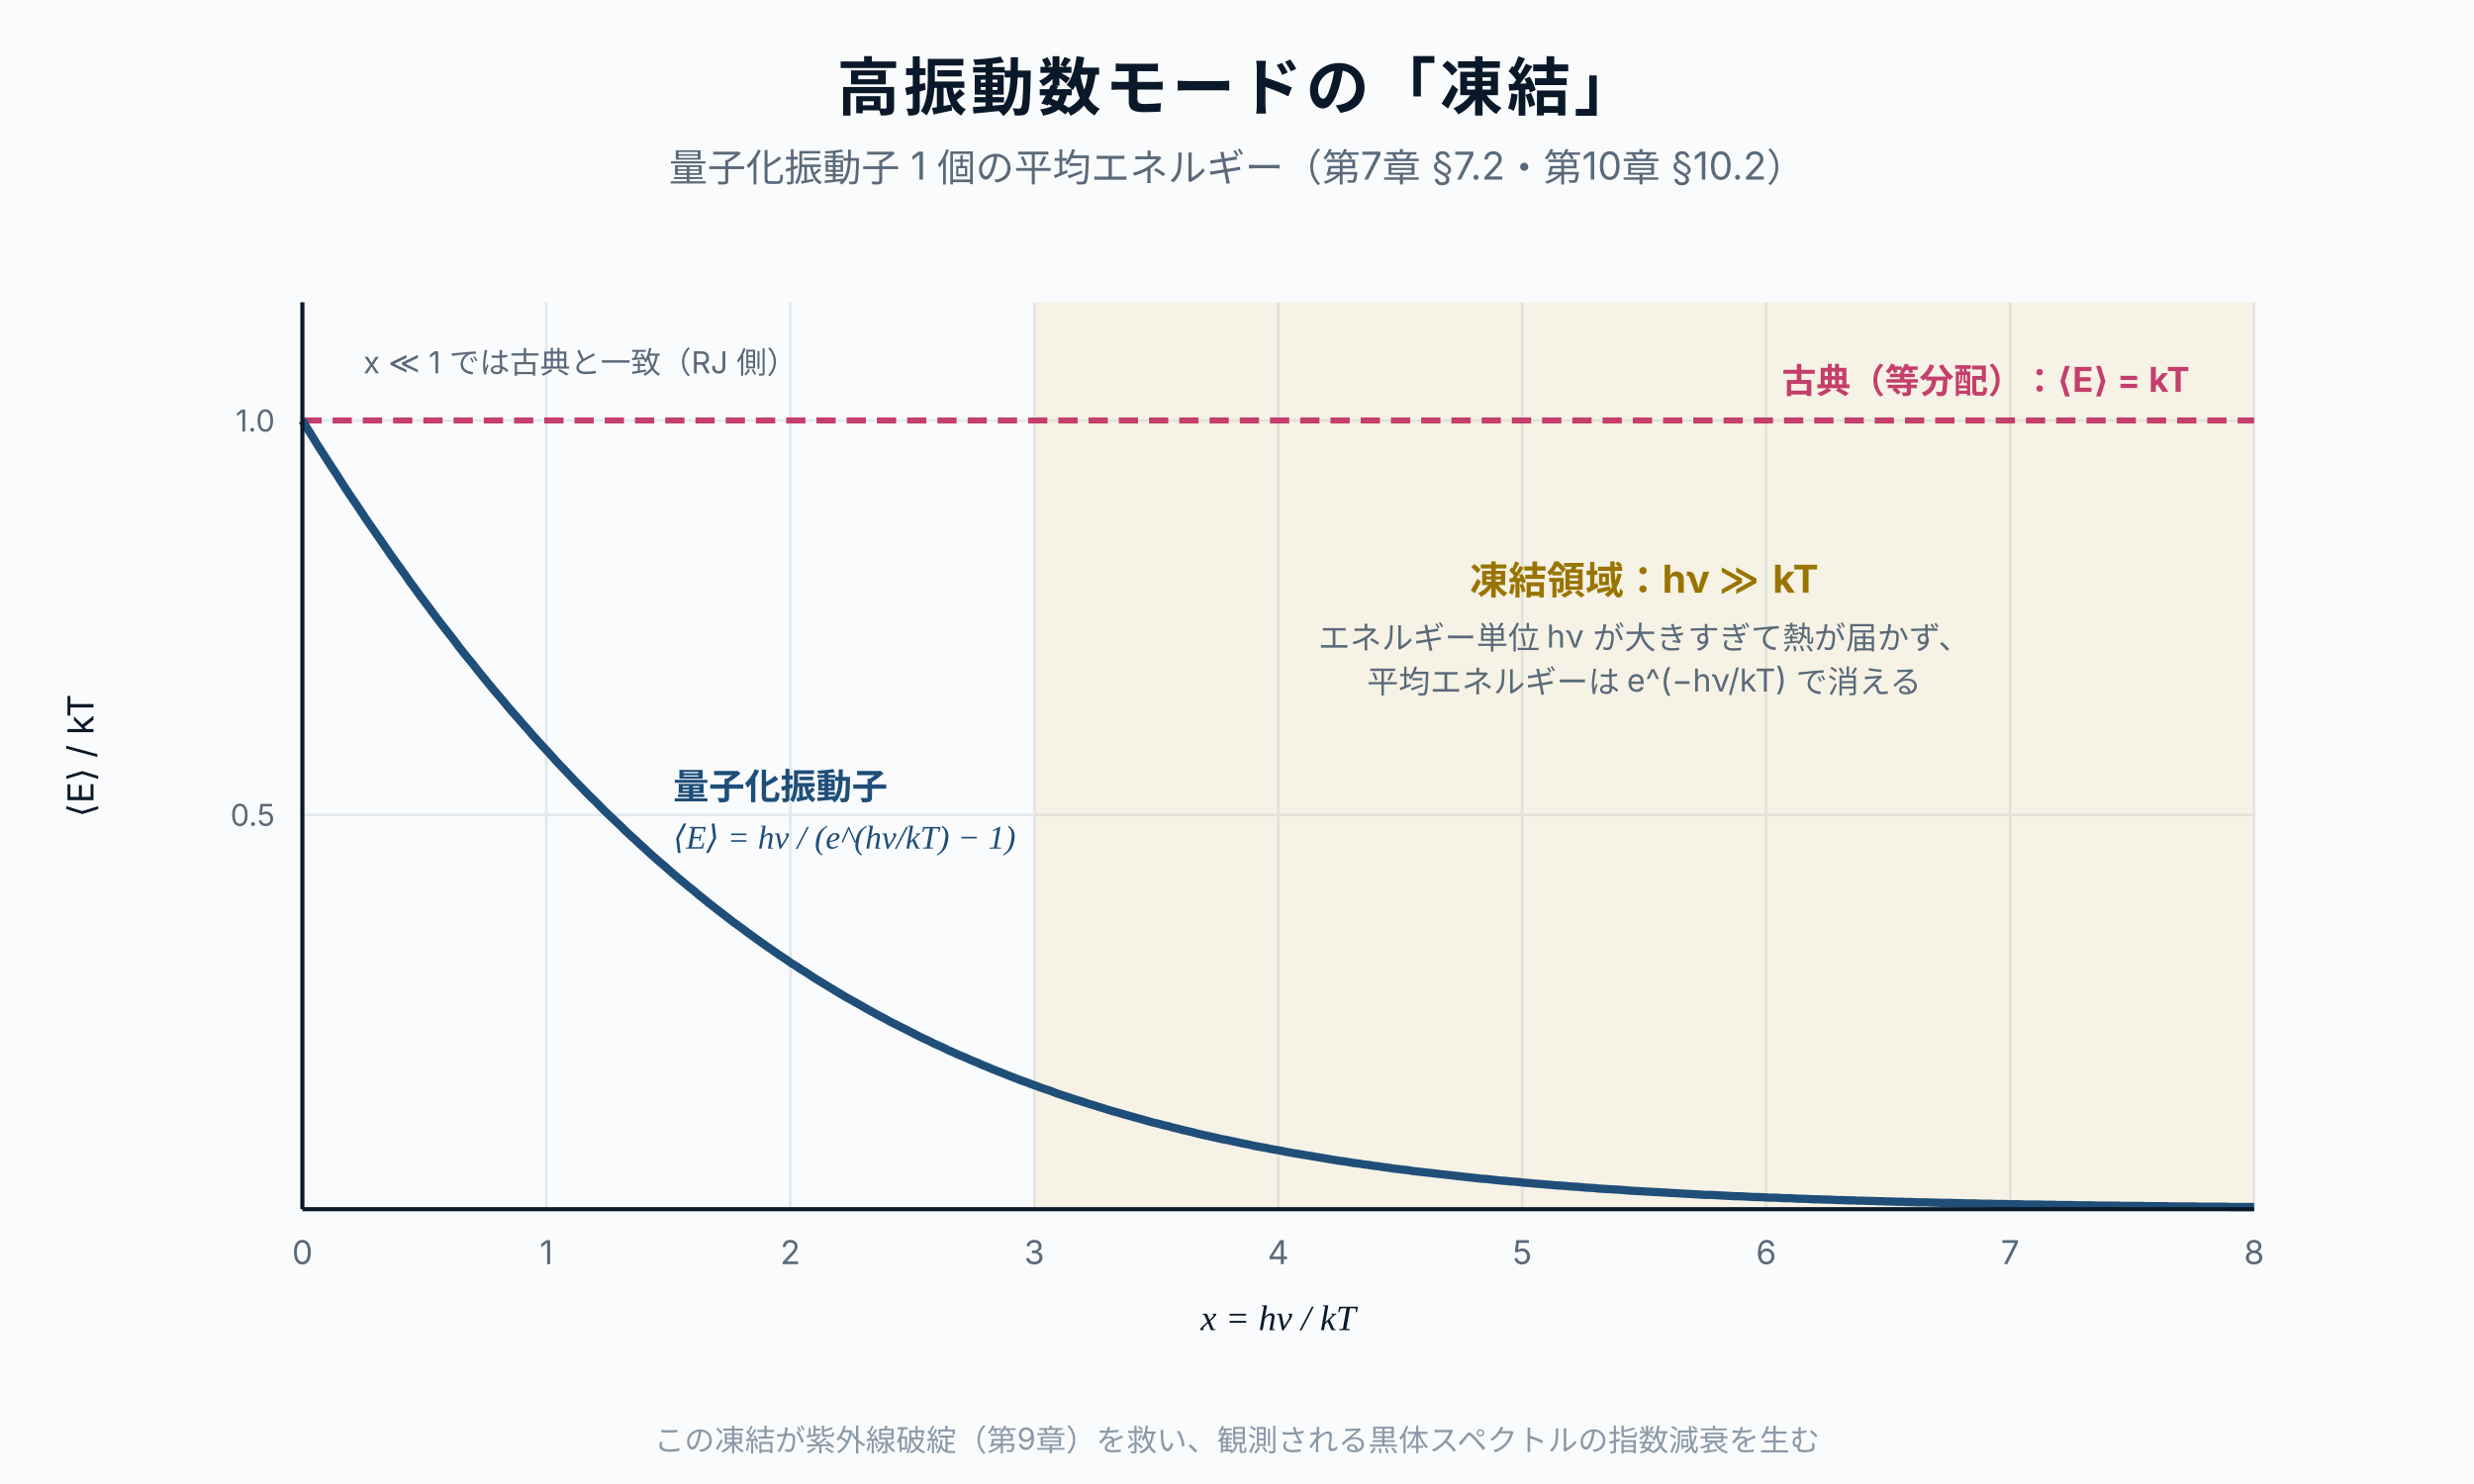
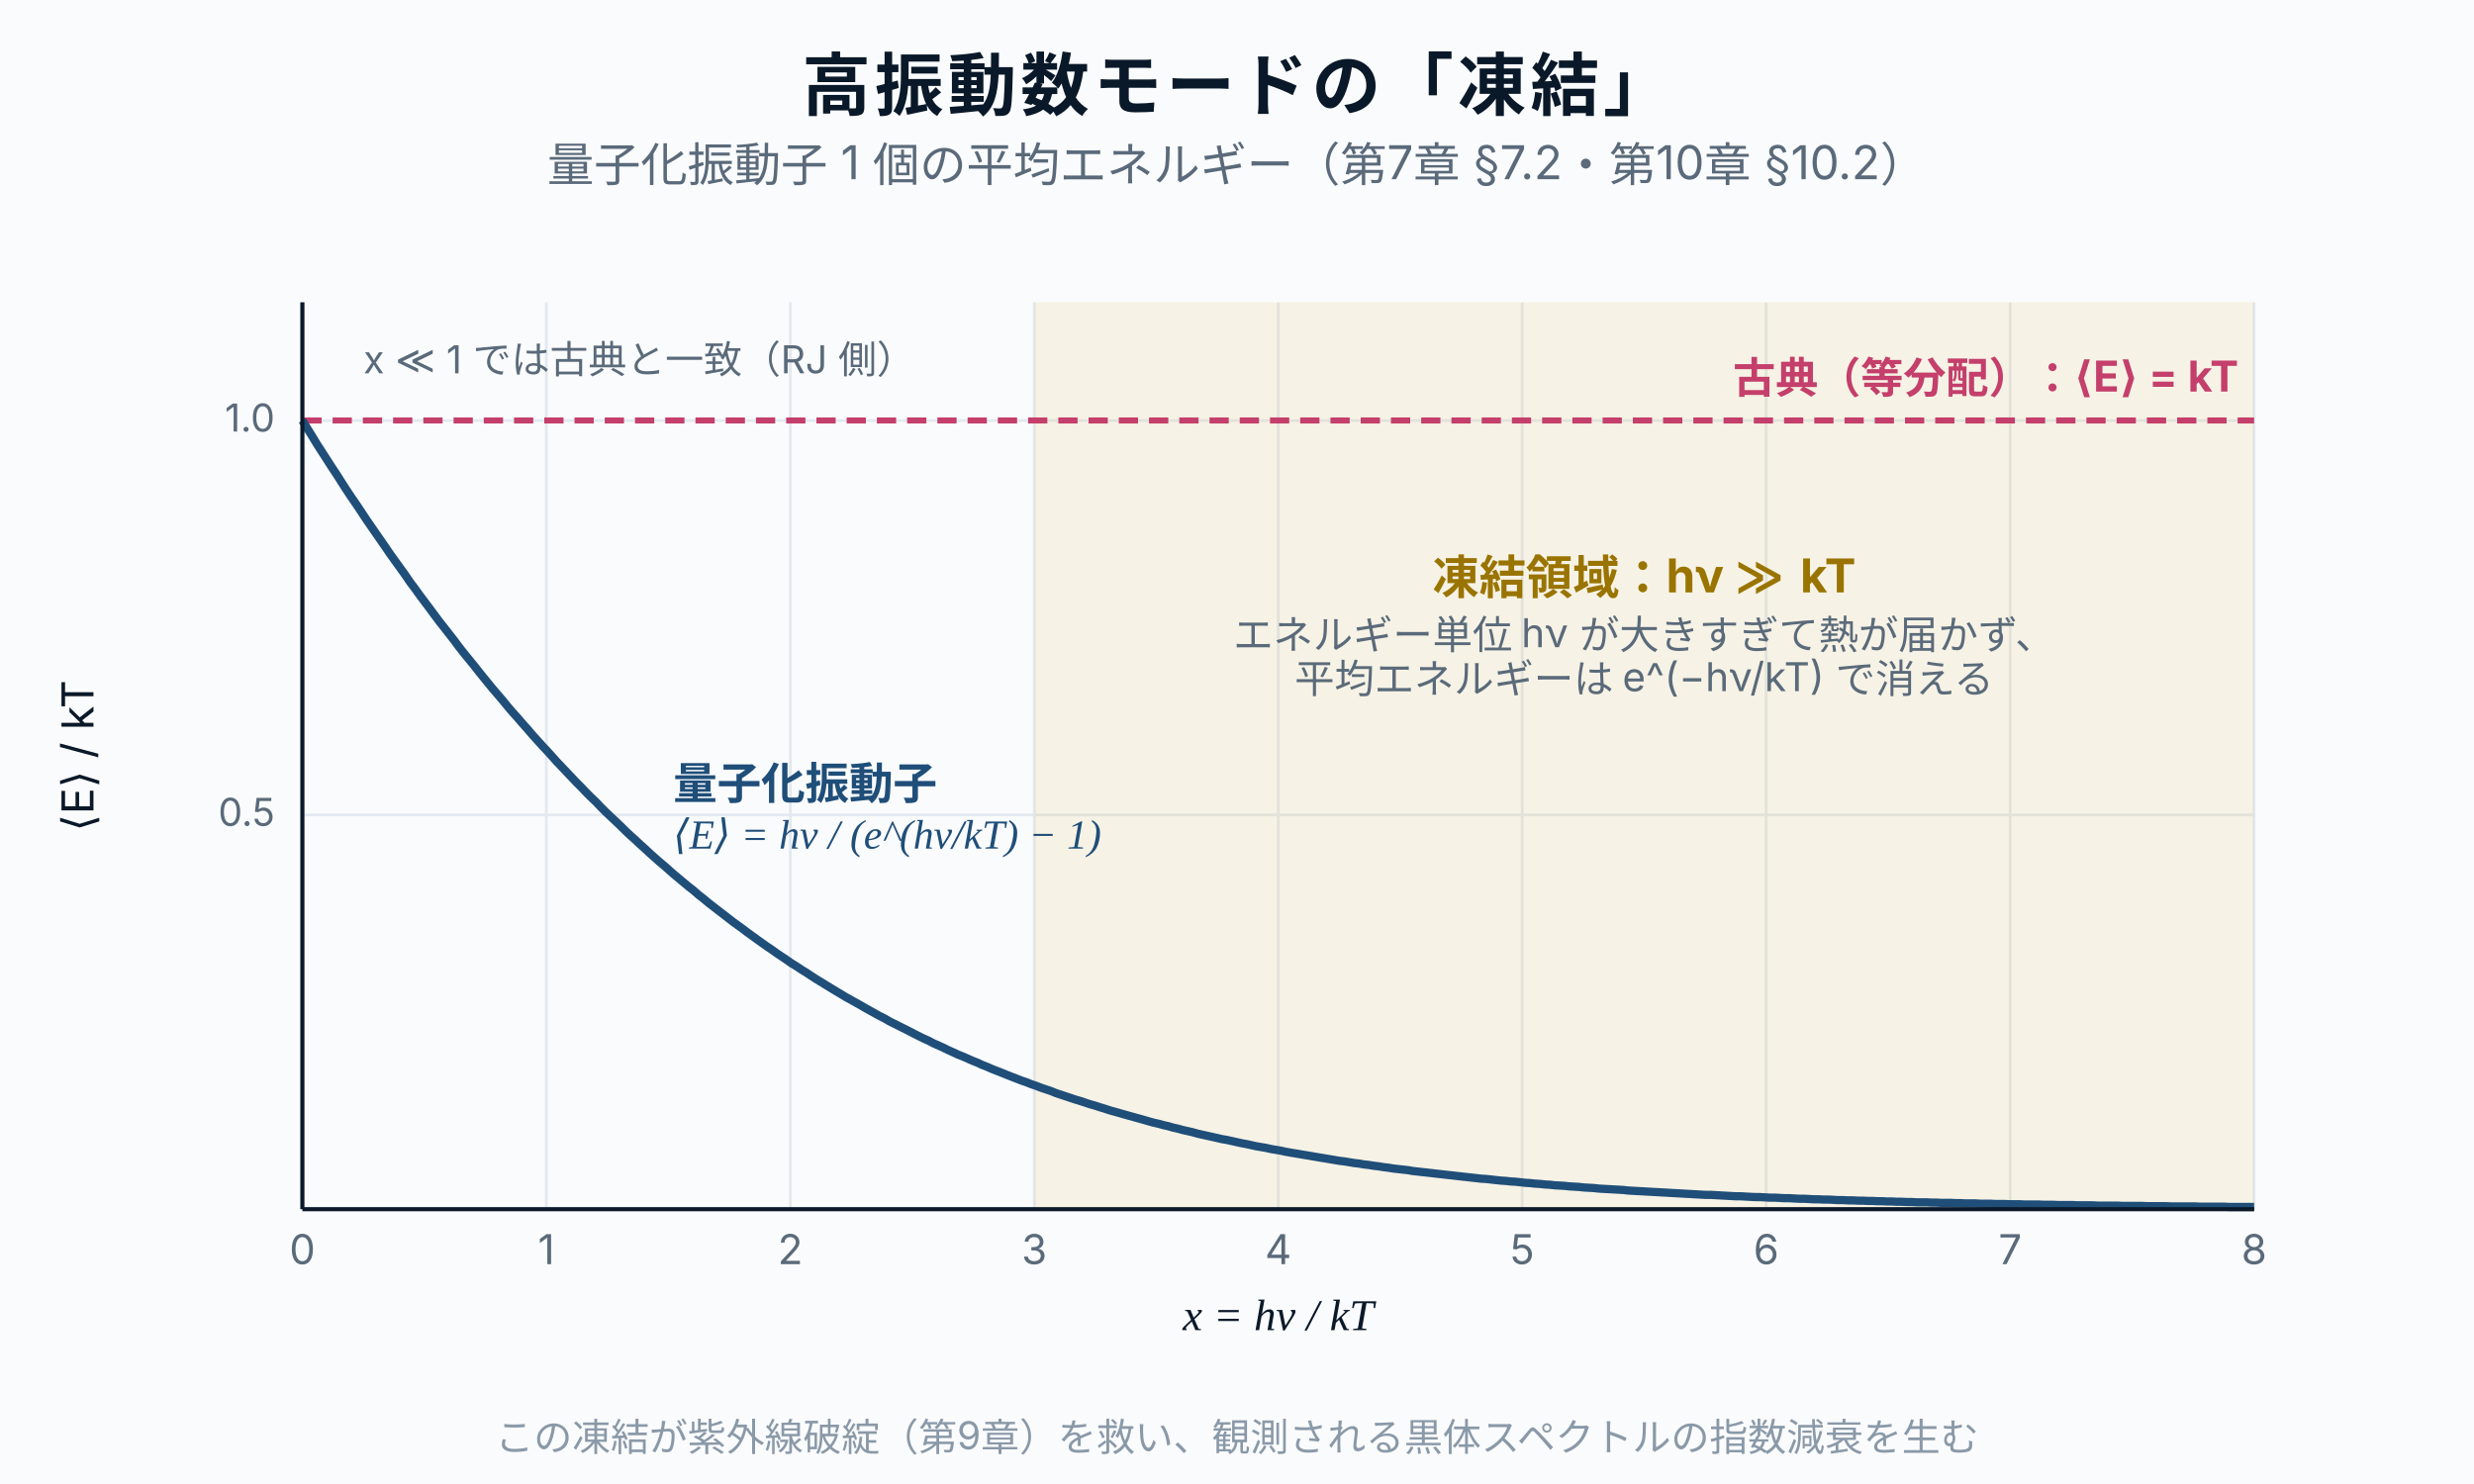
<svg xmlns="http://www.w3.org/2000/svg" viewBox="0 0 900 540" width="900" height="540" font-family="-apple-system, BlinkMacSystemFont, 'Segoe UI', 'Hiragino Sans', 'Noto Sans JP', sans-serif">
  <rect width="900" height="540" fill="#fafbfc" />
-   <text x="450.0" y="40" text-anchor="middle" font-size="23" font-weight="700" fill="#0a1929" letter-spacing="0.06em">高振動数モードの「凍結」</text>
-   <text x="450.0" y="66" text-anchor="middle" font-size="14" fill="#5a6a7a">量子化振動子 1 個の平均エネルギー（第7章 §7.2・第10章 §10.2）</text>
+   <text x="450.0" y="40" text-anchor="middle" font-size="25" font-weight="700" fill="#0a1929" letter-spacing="0.06em">高振動数モードの「凍結」</text>
+   <text x="450.0" y="66" text-anchor="middle" font-size="17" fill="#5a6a7a">量子化振動子 1 個の平均エネルギー（第7章 §7.2・第10章 §10.2）</text>
  <line x1="110.0" y1="440" x2="110.0" y2="110" stroke="#e3e9f0" stroke-width="1" />
-   <text x="110.0" y="460" text-anchor="middle" font-size="12" fill="#5a6a7a">0</text>
+   <text x="110.0" y="460" text-anchor="middle" font-size="15" fill="#5a6a7a">0</text>
  <line x1="198.75" y1="440" x2="198.75" y2="110" stroke="#e3e9f0" stroke-width="1" />
-   <text x="198.75" y="460" text-anchor="middle" font-size="12" fill="#5a6a7a">1</text>
+   <text x="198.75" y="460" text-anchor="middle" font-size="15" fill="#5a6a7a">1</text>
  <line x1="287.5" y1="440" x2="287.5" y2="110" stroke="#e3e9f0" stroke-width="1" />
-   <text x="287.5" y="460" text-anchor="middle" font-size="12" fill="#5a6a7a">2</text>
+   <text x="287.5" y="460" text-anchor="middle" font-size="15" fill="#5a6a7a">2</text>
  <line x1="376.25" y1="440" x2="376.25" y2="110" stroke="#e3e9f0" stroke-width="1" />
-   <text x="376.25" y="460" text-anchor="middle" font-size="12" fill="#5a6a7a">3</text>
+   <text x="376.25" y="460" text-anchor="middle" font-size="15" fill="#5a6a7a">3</text>
  <line x1="465.0" y1="440" x2="465.0" y2="110" stroke="#e3e9f0" stroke-width="1" />
-   <text x="465.0" y="460" text-anchor="middle" font-size="12" fill="#5a6a7a">4</text>
+   <text x="465.0" y="460" text-anchor="middle" font-size="15" fill="#5a6a7a">4</text>
  <line x1="553.75" y1="440" x2="553.75" y2="110" stroke="#e3e9f0" stroke-width="1" />
-   <text x="553.75" y="460" text-anchor="middle" font-size="12" fill="#5a6a7a">5</text>
+   <text x="553.75" y="460" text-anchor="middle" font-size="15" fill="#5a6a7a">5</text>
  <line x1="642.5" y1="440" x2="642.5" y2="110" stroke="#e3e9f0" stroke-width="1" />
-   <text x="642.5" y="460" text-anchor="middle" font-size="12" fill="#5a6a7a">6</text>
+   <text x="642.5" y="460" text-anchor="middle" font-size="15" fill="#5a6a7a">6</text>
  <line x1="731.25" y1="440" x2="731.25" y2="110" stroke="#e3e9f0" stroke-width="1" />
-   <text x="731.25" y="460" text-anchor="middle" font-size="12" fill="#5a6a7a">7</text>
+   <text x="731.25" y="460" text-anchor="middle" font-size="15" fill="#5a6a7a">7</text>
  <line x1="820.0" y1="440" x2="820.0" y2="110" stroke="#e3e9f0" stroke-width="1" />
-   <text x="820.0" y="460" text-anchor="middle" font-size="12" fill="#5a6a7a">8</text>
+   <text x="820.0" y="460" text-anchor="middle" font-size="15" fill="#5a6a7a">8</text>
  <line x1="110" y1="296.522" x2="820" y2="296.522" stroke="#e3e9f0" stroke-width="1" />
-   <text x="100" y="300.522" text-anchor="end" font-size="11" fill="#5a6a7a">0.5</text>
+   <text x="100" y="300.522" text-anchor="end" font-size="14" fill="#5a6a7a">0.5</text>
  <line x1="110" y1="153.043" x2="820" y2="153.043" stroke="#e3e9f0" stroke-width="1" />
-   <text x="100" y="157.043" text-anchor="end" font-size="11" fill="#5a6a7a">1.0</text>
+   <text x="100" y="157.043" text-anchor="end" font-size="14" fill="#5a6a7a">1.0</text>
  <rect x="376.25" y="110" width="443.75" height="330" fill="#d4a017" fill-opacity="0.10" />
-   <text x="598.125" y="216.174" text-anchor="middle" font-size="14" fill="#9a7400" font-weight="700">凍結領域：hν ≫ kT</text>
-   <text x="598.125" y="236.174" text-anchor="middle" font-size="11.5" fill="#5a6a7a">エネルギー単位 hν が大きすぎて熱が届かず、</text>
-   <text x="598.125" y="252.174" text-anchor="middle" font-size="11.5" fill="#5a6a7a">平均エネルギーは e^(−hν/kT) で消える</text>
+   <text x="598.125" y="216.174" text-anchor="middle" font-size="17" fill="#9a7400" font-weight="700">凍結領域：hν ≫ kT</text>
+   <text x="598.125" y="236.174" text-anchor="middle" font-size="14.5" fill="#5a6a7a">エネルギー単位 hν が大きすぎて熱が届かず、</text>
+   <text x="598.125" y="252.174" text-anchor="middle" font-size="14.5" fill="#5a6a7a">平均エネルギーは e^(−hν/kT) で消える</text>
  <path d="M 110.0 153.0 L 820.0 153.0" fill="none" stroke="#c43f6b" stroke-width="2.2" stroke-dasharray="7,4" opacity="1" />
-   <text x="722.375" y="143.043" text-anchor="middle" font-size="12.5" fill="#c43f6b" font-weight="700">古典（等分配）：⟨E⟩ = kT</text>
+   <text x="722.375" y="143.043" text-anchor="middle" font-size="15.5" fill="#c43f6b" font-weight="700">古典（等分配）：⟨E⟩ = kT</text>
  <path d="M 110.0 153.0 L 111.8 155.9 L 113.6 158.8 L 115.3 161.6 L 117.1 164.4 L 118.9 167.2 L 120.7 170.0 L 122.5 172.7 L 124.2 175.4 L 126.0 178.2 L 127.8 180.9 L 129.6 183.5 L 131.4 186.2 L 133.1 188.8 L 134.9 191.4 L 136.7 194.0 L 138.5 196.6 L 140.3 199.2 L 142.0 201.7 L 143.8 204.2 L 145.6 206.7 L 147.4 209.2 L 149.1 211.7 L 150.9 214.1 L 152.7 216.6 L 154.5 219.0 L 156.3 221.4 L 158.0 223.7 L 159.8 226.1 L 161.6 228.4 L 163.4 230.7 L 165.2 233.0 L 166.9 235.3 L 168.7 237.6 L 170.5 239.8 L 172.3 242.0 L 174.1 244.3 L 175.8 246.4 L 177.6 248.6 L 179.4 250.8 L 181.2 252.9 L 183.0 255.0 L 184.7 257.1 L 186.5 259.2 L 188.3 261.2 L 190.1 263.3 L 191.9 265.3 L 193.6 267.3 L 195.4 269.3 L 197.2 271.3 L 199.0 273.2 L 200.8 275.2 L 202.5 277.1 L 204.3 279.0 L 206.1 280.9 L 207.9 282.8 L 209.6 284.6 L 211.4 286.4 L 213.2 288.3 L 215.0 290.1 L 216.8 291.8 L 218.5 293.6 L 220.3 295.4 L 222.1 297.1 L 223.9 298.8 L 225.7 300.5 L 227.4 302.2 L 229.2 303.9 L 231.0 305.5 L 232.8 307.2 L 234.6 308.8 L 236.3 310.4 L 238.1 312.0 L 239.9 313.6 L 241.7 315.1 L 243.5 316.7 L 245.2 318.2 L 247.0 319.7 L 248.8 321.2 L 250.6 322.7 L 252.4 324.1 L 254.1 325.6 L 255.9 327.0 L 257.7 328.5 L 259.5 329.9 L 261.3 331.3 L 263.0 332.6 L 264.8 334.0 L 266.6 335.4 L 268.4 336.7 L 270.2 338.0 L 271.9 339.3 L 273.7 340.6 L 275.5 341.9 L 277.3 343.2 L 279.0 344.4 L 280.8 345.6 L 282.6 346.9 L 284.4 348.1 L 286.2 349.3 L 287.9 350.5 L 289.7 351.6 L 291.5 352.8 L 293.3 353.9 L 295.1 355.1 L 296.8 356.2 L 298.6 357.3 L 300.4 358.4 L 302.2 359.5 L 304.0 360.6 L 305.7 361.6 L 307.5 362.7 L 309.3 363.7 L 311.1 364.7 L 312.9 365.7 L 314.6 366.7 L 316.4 367.7 L 318.2 368.7 L 320.0 369.7 L 321.8 370.6 L 323.5 371.6 L 325.3 372.5 L 327.1 373.4 L 328.9 374.3 L 330.7 375.2 L 332.4 376.1 L 334.2 377.0 L 336.0 377.9 L 337.8 378.7 L 339.5 379.6 L 341.3 380.4 L 343.1 381.2 L 344.9 382.1 L 346.7 382.9 L 348.4 383.7 L 350.2 384.4 L 352.0 385.2 L 353.8 386.0 L 355.6 386.7 L 357.3 387.5 L 359.1 388.2 L 360.9 389.0 L 362.7 389.7 L 364.5 390.4 L 366.2 391.1 L 368.0 391.8 L 369.8 392.5 L 371.6 393.2 L 373.4 393.8 L 375.1 394.5 L 376.9 395.1 L 378.7 395.8 L 380.5 396.4 L 382.3 397.0 L 384.0 397.7 L 385.8 398.3 L 387.6 398.9 L 389.4 399.5 L 391.2 400.1 L 392.9 400.6 L 394.7 401.2 L 396.5 401.8 L 398.3 402.3 L 400.1 402.9 L 401.8 403.4 L 403.6 404.0 L 405.4 404.5 L 407.2 405.0 L 408.9 405.5 L 410.7 406.0 L 412.5 406.5 L 414.3 407.0 L 416.1 407.5 L 417.8 408.0 L 419.6 408.5 L 421.4 408.9 L 423.2 409.4 L 425.0 409.8 L 426.7 410.3 L 428.5 410.7 L 430.3 411.2 L 432.1 411.6 L 433.9 412.0 L 435.6 412.5 L 437.4 412.9 L 439.2 413.3 L 441.0 413.7 L 442.8 414.1 L 444.5 414.5 L 446.3 414.8 L 448.1 415.2 L 449.9 415.6 L 451.7 416.0 L 453.4 416.3 L 455.2 416.7 L 457.0 417.1 L 458.8 417.4 L 460.6 417.7 L 462.3 418.1 L 464.1 418.4 L 465.9 418.7 L 467.7 419.1 L 469.4 419.4 L 471.2 419.7 L 473.0 420.0 L 474.8 420.3 L 476.6 420.6 L 478.3 420.9 L 480.1 421.2 L 481.9 421.5 L 483.7 421.8 L 485.5 422.1 L 487.2 422.4 L 489.0 422.6 L 490.8 422.9 L 492.6 423.2 L 494.4 423.4 L 496.1 423.7 L 497.9 423.9 L 499.7 424.2 L 501.5 424.4 L 503.3 424.7 L 505.0 424.9 L 506.8 425.2 L 508.6 425.4 L 510.4 425.6 L 512.2 425.8 L 513.9 426.1 L 515.7 426.3 L 517.5 426.5 L 519.3 426.7 L 521.1 426.9 L 522.8 427.1 L 524.6 427.3 L 526.4 427.5 L 528.2 427.7 L 529.9 427.9 L 531.7 428.1 L 533.5 428.3 L 535.3 428.5 L 537.1 428.7 L 538.8 428.9 L 540.6 429.0 L 542.4 429.2 L 544.2 429.4 L 546.0 429.6 L 547.7 429.7 L 549.5 429.9 L 551.3 430.0 L 553.1 430.2 L 554.9 430.4 L 556.6 430.5 L 558.4 430.7 L 560.2 430.8 L 562.0 431.0 L 563.8 431.1 L 565.5 431.3 L 567.3 431.4 L 569.1 431.5 L 570.9 431.7 L 572.7 431.8 L 574.4 431.9 L 576.2 432.1 L 578.0 432.2 L 579.8 432.3 L 581.6 432.5 L 583.3 432.6 L 585.1 432.7 L 586.9 432.8 L 588.7 432.9 L 590.5 433.0 L 592.2 433.2 L 594.0 433.3 L 595.8 433.4 L 597.6 433.5 L 599.3 433.6 L 601.1 433.7 L 602.9 433.8 L 604.7 433.9 L 606.5 434.0 L 608.2 434.1 L 610.0 434.2 L 611.8 434.3 L 613.6 434.4 L 615.4 434.5 L 617.1 434.6 L 618.9 434.7 L 620.7 434.8 L 622.5 434.8 L 624.3 434.9 L 626.0 435.0 L 627.8 435.1 L 629.6 435.2 L 631.4 435.3 L 633.2 435.3 L 634.9 435.4 L 636.7 435.5 L 638.5 435.6 L 640.3 435.6 L 642.1 435.7 L 643.8 435.8 L 645.6 435.8 L 647.4 435.9 L 649.2 436.0 L 651.0 436.0 L 652.7 436.1 L 654.5 436.2 L 656.3 436.2 L 658.1 436.3 L 659.8 436.4 L 661.6 436.4 L 663.4 436.5 L 665.2 436.5 L 667.0 436.6 L 668.7 436.7 L 670.5 436.7 L 672.3 436.8 L 674.1 436.8 L 675.9 436.9 L 677.6 436.9 L 679.4 437.0 L 681.2 437.0 L 683.0 437.1 L 684.8 437.1 L 686.5 437.2 L 688.3 437.2 L 690.1 437.3 L 691.9 437.3 L 693.7 437.4 L 695.4 437.4 L 697.2 437.5 L 699.0 437.5 L 700.8 437.5 L 702.6 437.6 L 704.3 437.6 L 706.1 437.7 L 707.9 437.7 L 709.7 437.7 L 711.5 437.8 L 713.2 437.8 L 715.0 437.9 L 716.8 437.9 L 718.6 437.9 L 720.4 438.0 L 722.1 438.0 L 723.9 438.0 L 725.7 438.1 L 727.5 438.1 L 729.2 438.1 L 731.0 438.2 L 732.8 438.2 L 734.6 438.2 L 736.4 438.3 L 738.1 438.3 L 739.9 438.3 L 741.7 438.3 L 743.5 438.4 L 745.3 438.4 L 747.0 438.4 L 748.8 438.5 L 750.6 438.5 L 752.4 438.5 L 754.2 438.5 L 755.9 438.6 L 757.7 438.6 L 759.5 438.6 L 761.3 438.6 L 763.1 438.7 L 764.8 438.7 L 766.6 438.7 L 768.4 438.7 L 770.2 438.7 L 772.0 438.8 L 773.7 438.8 L 775.5 438.8 L 777.3 438.8 L 779.1 438.8 L 780.9 438.9 L 782.6 438.9 L 784.4 438.9 L 786.2 438.9 L 788.0 438.9 L 789.7 439.0 L 791.5 439.0 L 793.3 439.0 L 795.1 439.0 L 796.9 439.0 L 798.6 439.0 L 800.4 439.1 L 802.2 439.1 L 804.0 439.1 L 805.8 439.1 L 807.5 439.1 L 809.3 439.1 L 811.1 439.2 L 812.9 439.2 L 814.7 439.2 L 816.4 439.2 L 818.2 439.2 L 820.0 439.2" fill="none" stroke="#1f4e79" stroke-width="3" opacity="1" />
-   <text x="244.9" y="290.783" text-anchor="start" font-size="13" fill="#1f4e79" font-weight="700">量子化振動子</text>
-   <text x="244.9" y="308.783" text-anchor="start" font-size="12" fill="#1f4e79" font-style="italic" font-family="Georgia, 'STIX Two Text', 'Times New Roman', serif">⟨E⟩ = hν / (e^(hν/kT) − 1)</text>
-   <text x="132.188" y="135.826" text-anchor="start" font-size="11" fill="#5a6a7a">x ≪ 1 では古典と一致（RJ 側）</text>
+   <text x="244.9" y="290.783" text-anchor="start" font-size="16" fill="#1f4e79" font-weight="700">量子化振動子</text>
+   <text x="244.9" y="308.783" text-anchor="start" font-size="15" fill="#1f4e79" font-style="italic" font-family="Georgia, 'STIX Two Text', 'Times New Roman', serif">⟨E⟩ = hν / (e^(hν/kT) − 1)</text>
+   <text x="132.188" y="135.826" text-anchor="start" font-size="14" fill="#5a6a7a">x ≪ 1 では古典と一致（RJ 側）</text>
  <line x1="110" y1="440" x2="820" y2="440" stroke="#0a1929" stroke-width="1.5" />
  <line x1="110" y1="440" x2="110" y2="110" stroke="#0a1929" stroke-width="1.5" />
-   <text x="465.0" y="484" text-anchor="middle" font-size="13" fill="#0a1929" font-style="italic" font-family="Georgia, 'STIX Two Text', 'Times New Roman', serif">x = hν / kT</text>
-   <text x="34" y="275.0" text-anchor="middle" font-size="13" fill="#0a1929" transform="rotate(-90 34 275.0)">⟨E⟩ / kT</text>
-   <text x="450.0" y="528" text-anchor="middle" font-size="11" fill="#8a99a8">この凍結が紫外線破綻（第9章）を救い、観測される黒体スペクトルの指数減衰を生む</text>
+   <text x="465.0" y="484" text-anchor="middle" font-size="16" fill="#0a1929" font-style="italic" font-family="Georgia, 'STIX Two Text', 'Times New Roman', serif">x = hν / kT</text>
+   <text x="34" y="275.0" text-anchor="middle" font-size="16" fill="#0a1929" transform="rotate(-90 34 275.0)">⟨E⟩ / kT</text>
+   <text x="450.0" y="528" text-anchor="middle" font-size="14" fill="#8a99a8">この凍結が紫外線破綻（第9章）を救い、観測される黒体スペクトルの指数減衰を生む</text>
</svg>
